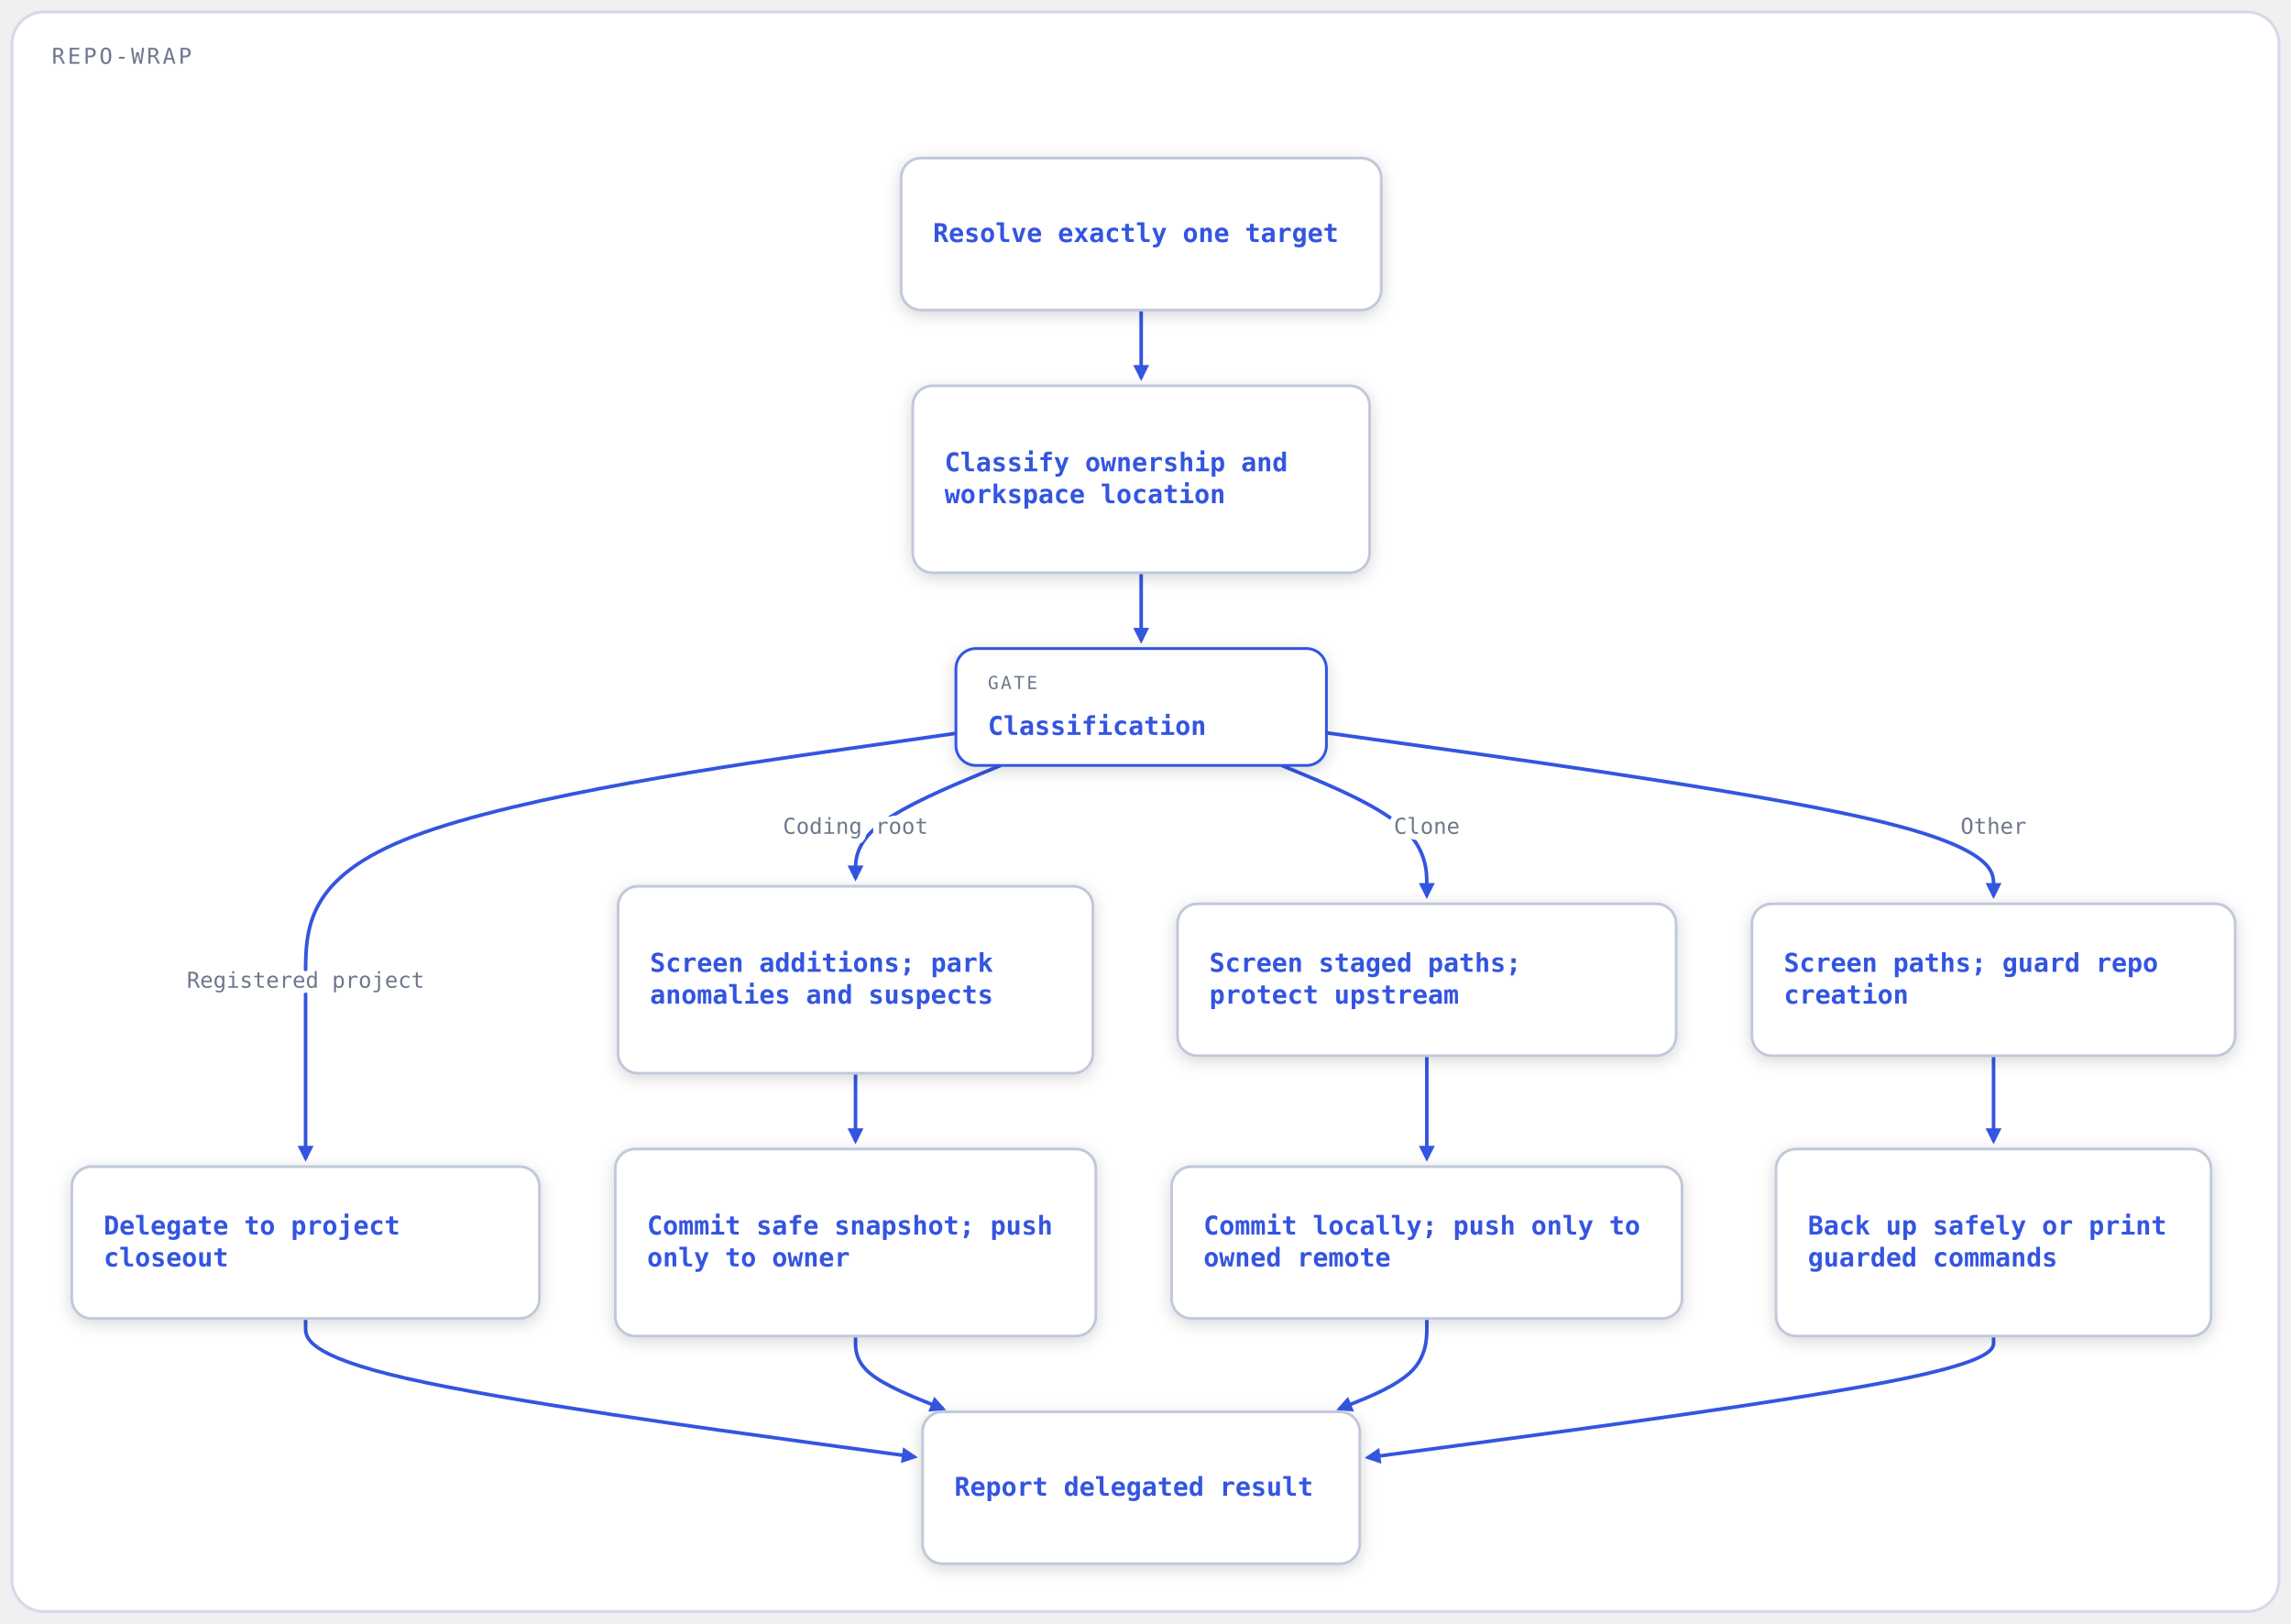
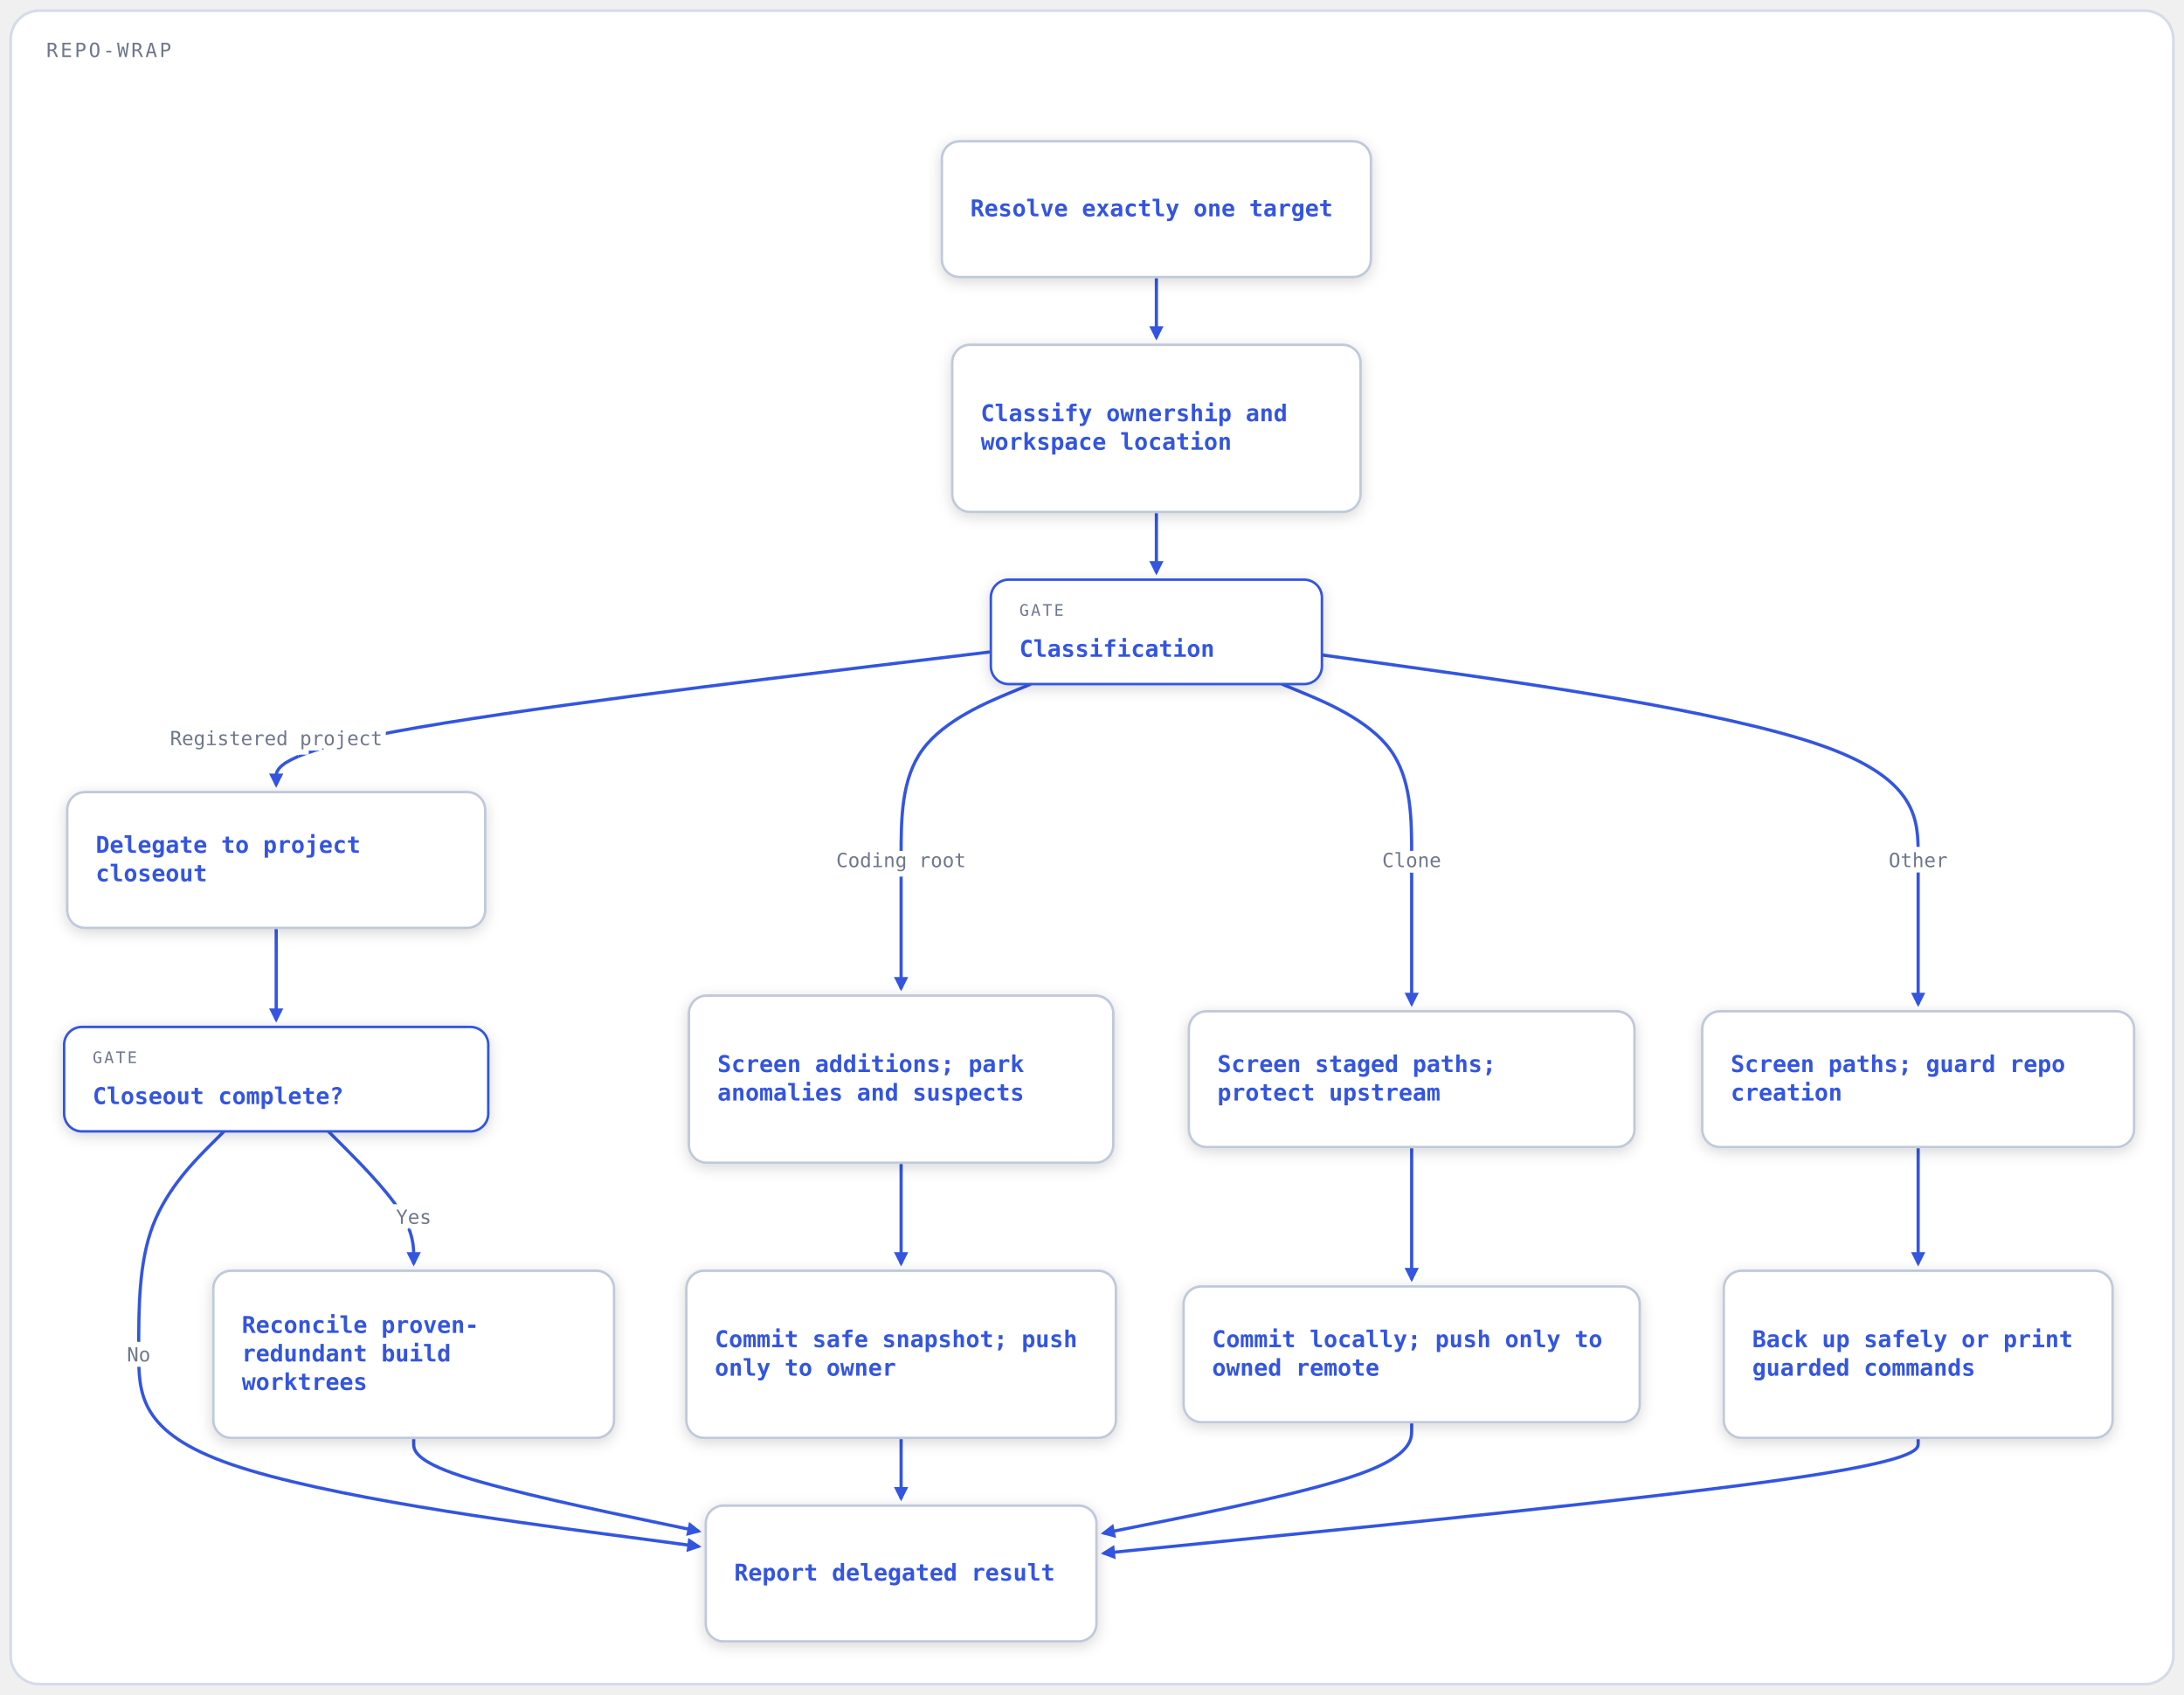
- <svg xmlns="http://www.w3.org/2000/svg" viewBox="0 0 1149.422 814.487" role="img" aria-labelledby="title desc" font-family="ui-monospace,'Cascadia Code','SF Mono',Consolas,monospace">
+ <svg xmlns="http://www.w3.org/2000/svg" viewBox="0 0 1226.061 951.337" role="img" aria-labelledby="title desc" font-family="ui-monospace,'Cascadia Code','SF Mono',Consolas,monospace">
  <defs>
    <marker id="arrow" viewBox="0 0 10 10" refX="8" refY="5" markerWidth="8" markerHeight="8" markerUnits="userSpaceOnUse" orient="auto">
      <path d="M0,0 L10,5 L0,10 Z" fill="#3355E0" />
    </marker>
    <filter id="shadow" x="-20%" y="-45%" width="140%" height="190%">
      <feDropShadow dx="0" dy="2" stdDeviation="4" flood-opacity=".16" />
    </filter>
  </defs>
-   <rect x="6" y="6" width="1137.422" height="802.487" rx="16" fill="#FFFFFF" stroke="#D4DBE8" stroke-width="1.5" />
+   <rect x="6" y="6" width="1214.061" height="939.337" rx="16" fill="#FFFFFF" stroke="#D4DBE8" stroke-width="1.5" />
  <text x="26" y="32" fill="#6E778C" font-size="11" letter-spacing=".12em">REPO-WRAP</text>
  <g transform="translate(28.000,71.312)">
-     <path data-edge="L_A_B_0" d="M544.539,84.225L544.539,87.392C544.539,90.558,544.539,96.892,544.539,102.558C544.539,108.225,544.539,113.225,544.539,115.725L544.539,118.225" fill="none" stroke="#3355E0" stroke-width="1.8" marker-end="url(#arrow)" />
-     <path data-edge="L_B_C_0" d="M544.539,216.05L544.539,219.217C544.539,222.383,544.539,228.717,544.539,234.383C544.539,240.05,544.539,245.05,544.539,247.55L544.539,250.05" fill="none" stroke="#3355E0" stroke-width="1.8" marker-end="url(#arrow)" />
-     <path data-edge="L_C_D_0" d="M451.605,296.58L397.225,304.315C342.845,312.049,234.085,327.518,179.704,348.124C125.324,368.729,125.324,394.471,125.324,418.327C125.324,442.183,125.324,464.154,125.324,479.106C125.324,494.058,125.324,501.992,125.324,505.958L125.324,509.925" fill="none" stroke="#3355E0" stroke-width="1.8" marker-end="url(#arrow)" />
-     <path data-edge="L_C_E_0" d="M474.085,312.675L461.942,317.727C449.799,322.779,425.513,332.883,413.37,342.321C401.227,351.758,401.227,360.529,401.227,364.915L401.227,369.3" fill="none" stroke="#3355E0" stroke-width="1.8" marker-end="url(#arrow)" />
-     <path data-edge="L_C_F_0" d="M614.994,312.675L627.137,317.727C639.28,322.779,663.566,332.883,675.709,343.787C687.852,354.692,687.852,366.396,687.852,372.248L687.852,378.1" fill="none" stroke="#3355E0" stroke-width="1.8" marker-end="url(#arrow)" />
-     <path data-edge="L_C_G_0" d="M637.473,296.32L693.258,304.098C749.044,311.876,860.616,327.432,916.402,341.062C972.188,354.692,972.188,366.396,972.188,372.248L972.188,378.1" fill="none" stroke="#3355E0" stroke-width="1.8" marker-end="url(#arrow)" />
-     <path data-edge="L_E_I_0" d="M401.227,467.125L401.227,470.292C401.227,473.458,401.227,479.792,401.227,485.458C401.227,491.125,401.227,496.125,401.227,498.625L401.227,501.125" fill="none" stroke="#3355E0" stroke-width="1.8" marker-end="url(#arrow)" />
-     <path data-edge="L_F_J_0" d="M687.852,458.325L687.852,462.958C687.852,467.592,687.852,476.858,687.852,485.458C687.852,494.058,687.852,501.992,687.852,505.958L687.852,509.925" fill="none" stroke="#3355E0" stroke-width="1.8" marker-end="url(#arrow)" />
-     <path data-edge="L_G_K_0" d="M972.188,458.325L972.188,462.958C972.188,467.592,972.188,476.858,972.188,483.992C972.188,491.125,972.188,496.125,972.188,498.625L972.188,501.125" fill="none" stroke="#3355E0" stroke-width="1.8" marker-end="url(#arrow)" />
-     <path data-edge="L_D_R_0" d="M125.324,590.15L125.324,594.783C125.324,599.417,125.324,608.683,176.252,620.255C227.18,631.827,329.036,645.703,379.964,652.641L430.892,659.58" fill="none" stroke="#3355E0" stroke-width="1.8" marker-end="url(#arrow)" />
-     <path data-edge="L_I_R_0" d="M401.227,598.95L401.227,602.117C401.227,605.283,401.227,611.617,408.553,617.703C415.88,623.79,430.534,629.629,437.861,632.549L445.187,635.469" fill="none" stroke="#3355E0" stroke-width="1.8" marker-end="url(#arrow)" />
-     <path data-edge="L_J_R_0" d="M687.852,590.15L687.852,594.783C687.852,599.417,687.852,608.683,680.525,616.237C673.198,623.79,658.544,629.629,651.217,632.549L643.891,635.469" fill="none" stroke="#3355E0" stroke-width="1.8" marker-end="url(#arrow)" />
-     <path data-edge="L_K_R_0" d="M972.188,598.95L972.188,602.117C972.188,605.283,972.188,611.617,919.854,621.772C867.521,631.928,762.854,645.906,710.521,652.896L658.187,659.885" fill="none" stroke="#3355E0" stroke-width="1.8" marker-end="url(#arrow)" />
-     <text x="125.324" y="424.213" text-anchor="middle" fill="#6E778C" font-size="11" stroke="#FFFFFF" stroke-width="6" paint-order="stroke">Registered project</text>
-     <text x="401.227" y="346.988" text-anchor="middle" fill="#6E778C" font-size="11" stroke="#FFFFFF" stroke-width="6" paint-order="stroke">Coding root</text>
-     <text x="687.852" y="346.988" text-anchor="middle" fill="#6E778C" font-size="11" stroke="#FFFFFF" stroke-width="6" paint-order="stroke">Clone</text>
-     <text x="972.188" y="346.988" text-anchor="middle" fill="#6E778C" font-size="11" stroke="#FFFFFF" stroke-width="6" paint-order="stroke">Other</text>
+     <path data-edge="L_A_B_0" d="M621.178,84.225L621.178,87.392C621.178,90.558,621.178,96.892,621.178,102.558C621.178,108.225,621.178,113.225,621.178,115.725L621.178,118.225" fill="none" stroke="#3355E0" stroke-width="1.8" marker-end="url(#arrow)" />
+     <path data-edge="L_B_C_0" d="M621.178,216.05L621.178,219.217C621.178,222.383,621.178,228.717,621.178,234.383C621.178,240.05,621.178,245.05,621.178,247.55L621.178,250.05" fill="none" stroke="#3355E0" stroke-width="1.8" marker-end="url(#arrow)" />
+     <path data-edge="L_C_D_0" d="M528.244,294.577L461.379,302.645C394.513,310.714,260.782,326.851,193.916,339.304C127.051,351.758,127.051,360.529,127.051,364.915L127.051,369.3" fill="none" stroke="#3355E0" stroke-width="1.8" marker-end="url(#arrow)" />
+     <path data-edge="L_C_E_0" d="M550.723,312.675L538.58,317.727C526.437,322.779,502.151,332.883,490.008,349.34C477.865,365.796,477.865,388.604,477.865,409.527C477.865,430.45,477.865,449.488,477.865,461.506C477.865,473.525,477.865,478.525,477.865,481.025L477.865,483.525" fill="none" stroke="#3355E0" stroke-width="1.8" marker-end="url(#arrow)" />
+     <path data-edge="L_C_F_0" d="M691.632,312.675L703.775,317.727C715.918,322.779,740.204,332.883,752.347,349.34C764.49,365.796,764.49,388.604,764.49,409.527C764.49,430.45,764.49,449.488,764.49,462.973C764.49,476.458,764.49,484.392,764.49,488.358L764.49,492.325" fill="none" stroke="#3355E0" stroke-width="1.8" marker-end="url(#arrow)" />
+     <path data-edge="L_C_G_0" d="M714.111,296.32L769.897,304.098C825.683,311.876,937.255,327.432,993.04,346.614C1048.826,365.796,1048.826,388.604,1048.826,409.527C1048.826,430.45,1048.826,449.488,1048.826,462.973C1048.826,476.458,1048.826,484.392,1048.826,488.358L1048.826,492.325" fill="none" stroke="#3355E0" stroke-width="1.8" marker-end="url(#arrow)" />
+     <path data-edge="L_E_I_0" d="M477.865,581.35L477.865,586.402C477.865,591.454,477.865,601.558,477.865,610.996C477.865,620.433,477.865,629.204,477.865,633.59L477.865,637.975" fill="none" stroke="#3355E0" stroke-width="1.8" marker-end="url(#arrow)" />
+     <path data-edge="L_F_J_0" d="M764.49,572.55L764.49,579.069C764.49,585.588,764.49,598.625,764.49,610.996C764.49,623.367,764.49,635.071,764.49,640.923L764.49,646.775" fill="none" stroke="#3355E0" stroke-width="1.8" marker-end="url(#arrow)" />
+     <path data-edge="L_G_K_0" d="M1048.826,572.55L1048.826,579.069C1048.826,585.588,1048.826,598.625,1048.826,609.529C1048.826,620.433,1048.826,629.204,1048.826,633.59L1048.826,637.975" fill="none" stroke="#3355E0" stroke-width="1.8" marker-end="url(#arrow)" />
+     <path data-edge="L_D_H_0" d="M127.051,449.525L127.051,452.692C127.051,455.858,127.051,462.192,127.051,470.792C127.051,479.392,127.051,490.258,127.051,495.692L127.051,501.125" fill="none" stroke="#3355E0" stroke-width="1.8" marker-end="url(#arrow)" />
+     <path data-edge="L_H_L_0" d="M156.348,563.75L164.33,571.735C172.311,579.721,188.274,595.692,196.255,608.063C204.236,620.433,204.236,629.204,204.236,633.59L204.236,637.975" fill="none" stroke="#3355E0" stroke-width="1.8" marker-end="url(#arrow)" />
+     <path data-edge="L_H_R_0" d="M97.753,563.75L89.772,571.735C81.791,579.721,65.828,595.692,57.847,616.548C49.865,637.404,49.865,663.146,49.865,687.002C49.865,710.858,49.865,732.829,102.257,750.806C154.649,768.782,259.433,782.765,311.825,789.756L364.217,796.747" fill="none" stroke="#3355E0" stroke-width="1.8" marker-end="url(#arrow)" />
+     <path data-edge="L_L_R_0" d="M204.236,735.8L204.236,738.967C204.236,742.133,204.236,748.467,230.908,757.2C257.58,765.934,310.923,777.068,337.594,782.635L364.266,788.202" fill="none" stroke="#3355E0" stroke-width="1.8" marker-end="url(#arrow)" />
+     <path data-edge="L_I_R_0" d="M477.865,735.8L477.865,738.967C477.865,742.133,477.865,748.467,477.865,754.133C477.865,759.8,477.865,764.8,477.865,767.3L477.865,769.8" fill="none" stroke="#3355E0" stroke-width="1.8" marker-end="url(#arrow)" />
+     <path data-edge="L_J_R_0" d="M764.49,727L764.49,731.633C764.49,736.267,764.49,745.533,735.654,755.913C706.817,766.292,649.145,777.784,620.308,783.53L591.472,789.275" fill="none" stroke="#3355E0" stroke-width="1.8" marker-end="url(#arrow)" />
+     <path data-edge="L_K_R_0" d="M1048.826,735.8L1048.826,738.967C1048.826,742.133,1048.826,748.467,972.61,759.257C896.394,770.048,743.961,785.295,667.745,792.919L591.529,800.543" fill="none" stroke="#3355E0" stroke-width="1.8" marker-end="url(#arrow)" />
+     <text x="127.051" y="346.988" text-anchor="middle" fill="#6E778C" font-size="11" stroke="#FFFFFF" stroke-width="6" paint-order="stroke">Registered project</text>
+     <text x="477.865" y="415.413" text-anchor="middle" fill="#6E778C" font-size="11" stroke="#FFFFFF" stroke-width="6" paint-order="stroke">Coding root</text>
+     <text x="764.490" y="415.413" text-anchor="middle" fill="#6E778C" font-size="11" stroke="#FFFFFF" stroke-width="6" paint-order="stroke">Clone</text>
+     <text x="1048.826" y="415.413" text-anchor="middle" fill="#6E778C" font-size="11" stroke="#FFFFFF" stroke-width="6" paint-order="stroke">Other</text>
+     <text x="204.236" y="615.663" text-anchor="middle" fill="#6E778C" font-size="11" stroke="#FFFFFF" stroke-width="6" paint-order="stroke">Yes</text>
+     <text x="49.865" y="692.888" text-anchor="middle" fill="#6E778C" font-size="11" stroke="#FFFFFF" stroke-width="6" paint-order="stroke">No</text>
    <g data-node="A">
-       <rect x="424.094" y="8.000" width="240.891" height="76.225" rx="10" fill="#FFFFFF" stroke="#C0C9DA" stroke-width="1.4" filter="url(#shadow)" />
-       <text x="440.094" y="50.112" fill="#3355E0" font-size="13" font-weight="600">Resolve exactly one target</text>
+       <rect x="500.732" y="8.000" width="240.891" height="76.225" rx="10" fill="#FFFFFF" stroke="#C0C9DA" stroke-width="1.4" filter="url(#shadow)" />
+       <text x="516.732" y="50.112" fill="#3355E0" font-size="13" font-weight="600">Resolve exactly one target</text>
    </g>
    <g data-node="B">
-       <rect x="429.918" y="122.225" width="229.242" height="93.825" rx="10" fill="#FFFFFF" stroke="#C0C9DA" stroke-width="1.4" filter="url(#shadow)" />
-       <text x="445.918" y="165.137" fill="#3355E0" font-size="13" font-weight="600">Classify ownership and</text>
-       <text x="445.918" y="181.137" fill="#3355E0" font-size="13" font-weight="600">workspace location</text>
+       <rect x="506.557" y="122.225" width="229.242" height="93.825" rx="10" fill="#FFFFFF" stroke="#C0C9DA" stroke-width="1.4" filter="url(#shadow)" />
+       <text x="522.557" y="165.137" fill="#3355E0" font-size="13" font-weight="600">Classify ownership and</text>
+       <text x="522.557" y="181.137" fill="#3355E0" font-size="13" font-weight="600">workspace location</text>
    </g>
    <g data-node="C">
-       <rect x="451.605" y="254.050" width="185.867" height="58.625" rx="10" fill="#FFFFFF" stroke="#3355E0" stroke-width="1.4" filter="url(#shadow)" />
-       <text x="467.605" y="274.363" fill="#6E778C" font-size="9" letter-spacing=".12em">GATE</text>
-       <text x="467.605" y="297.363" fill="#3355E0" font-size="13" font-weight="600">Classification</text>
+       <rect x="528.244" y="254.050" width="185.867" height="58.625" rx="10" fill="#FFFFFF" stroke="#3355E0" stroke-width="1.4" filter="url(#shadow)" />
+       <text x="544.244" y="274.363" fill="#6E778C" font-size="9" letter-spacing=".12em">GATE</text>
+       <text x="544.244" y="297.363" fill="#3355E0" font-size="13" font-weight="600">Classification</text>
    </g>
    <g data-node="D">
-       <rect x="8.000" y="513.925" width="234.648" height="76.225" rx="10" fill="#FFFFFF" stroke="#C0C9DA" stroke-width="1.4" filter="url(#shadow)" />
-       <text x="24.000" y="548.038" fill="#3355E0" font-size="13" font-weight="600">Delegate to project</text>
-       <text x="24.000" y="564.038" fill="#3355E0" font-size="13" font-weight="600">closeout</text>
+       <rect x="9.727" y="373.300" width="234.648" height="76.225" rx="10" fill="#FFFFFF" stroke="#C0C9DA" stroke-width="1.4" filter="url(#shadow)" />
+       <text x="25.727" y="407.413" fill="#3355E0" font-size="13" font-weight="600">Delegate to project</text>
+       <text x="25.727" y="423.413" fill="#3355E0" font-size="13" font-weight="600">closeout</text>
    </g>
    <g data-node="E">
-       <rect x="282.090" y="373.300" width="238.273" height="93.825" rx="10" fill="#FFFFFF" stroke="#C0C9DA" stroke-width="1.4" filter="url(#shadow)" />
-       <text x="298.090" y="416.213" fill="#3355E0" font-size="13" font-weight="600">Screen additions; park</text>
-       <text x="298.090" y="432.213" fill="#3355E0" font-size="13" font-weight="600">anomalies and suspects</text>
+       <rect x="358.729" y="487.525" width="238.273" height="93.825" rx="10" fill="#FFFFFF" stroke="#C0C9DA" stroke-width="1.4" filter="url(#shadow)" />
+       <text x="374.729" y="530.438" fill="#3355E0" font-size="13" font-weight="600">Screen additions; park</text>
+       <text x="374.729" y="546.438" fill="#3355E0" font-size="13" font-weight="600">anomalies and suspects</text>
    </g>
    <g data-node="F">
-       <rect x="562.750" y="382.100" width="250.203" height="76.225" rx="10" fill="#FFFFFF" stroke="#C0C9DA" stroke-width="1.4" filter="url(#shadow)" />
-       <text x="578.750" y="416.213" fill="#3355E0" font-size="13" font-weight="600">Screen staged paths;</text>
-       <text x="578.750" y="432.213" fill="#3355E0" font-size="13" font-weight="600">protect upstream</text>
+       <rect x="639.389" y="496.325" width="250.203" height="76.225" rx="10" fill="#FFFFFF" stroke="#C0C9DA" stroke-width="1.4" filter="url(#shadow)" />
+       <text x="655.389" y="530.438" fill="#3355E0" font-size="13" font-weight="600">Screen staged paths;</text>
+       <text x="655.389" y="546.438" fill="#3355E0" font-size="13" font-weight="600">protect upstream</text>
    </g>
    <g data-node="G">
-       <rect x="850.953" y="382.100" width="242.469" height="76.225" rx="10" fill="#FFFFFF" stroke="#C0C9DA" stroke-width="1.4" filter="url(#shadow)" />
-       <text x="866.953" y="416.213" fill="#3355E0" font-size="13" font-weight="600">Screen paths; guard repo</text>
-       <text x="866.953" y="432.213" fill="#3355E0" font-size="13" font-weight="600">creation</text>
+       <rect x="927.592" y="496.325" width="242.469" height="76.225" rx="10" fill="#FFFFFF" stroke="#C0C9DA" stroke-width="1.4" filter="url(#shadow)" />
+       <text x="943.592" y="530.438" fill="#3355E0" font-size="13" font-weight="600">Screen paths; guard repo</text>
+       <text x="943.592" y="546.438" fill="#3355E0" font-size="13" font-weight="600">creation</text>
    </g>
    <g data-node="I">
-       <rect x="280.648" y="505.125" width="241.156" height="93.825" rx="10" fill="#FFFFFF" stroke="#C0C9DA" stroke-width="1.4" filter="url(#shadow)" />
-       <text x="296.648" y="548.038" fill="#3355E0" font-size="13" font-weight="600">Commit safe snapshot; push</text>
-       <text x="296.648" y="564.038" fill="#3355E0" font-size="13" font-weight="600">only to owner</text>
+       <rect x="357.287" y="641.975" width="241.156" height="93.825" rx="10" fill="#FFFFFF" stroke="#C0C9DA" stroke-width="1.4" filter="url(#shadow)" />
+       <text x="373.287" y="684.888" fill="#3355E0" font-size="13" font-weight="600">Commit safe snapshot; push</text>
+       <text x="373.287" y="700.888" fill="#3355E0" font-size="13" font-weight="600">only to owner</text>
    </g>
    <g data-node="J">
-       <rect x="559.805" y="513.925" width="256.094" height="76.225" rx="10" fill="#FFFFFF" stroke="#C0C9DA" stroke-width="1.4" filter="url(#shadow)" />
-       <text x="575.805" y="548.038" fill="#3355E0" font-size="13" font-weight="600">Commit locally; push only to</text>
-       <text x="575.805" y="564.038" fill="#3355E0" font-size="13" font-weight="600">owned remote</text>
+       <rect x="636.443" y="650.775" width="256.094" height="76.225" rx="10" fill="#FFFFFF" stroke="#C0C9DA" stroke-width="1.4" filter="url(#shadow)" />
+       <text x="652.443" y="684.888" fill="#3355E0" font-size="13" font-weight="600">Commit locally; push only to</text>
+       <text x="652.443" y="700.888" fill="#3355E0" font-size="13" font-weight="600">owned remote</text>
    </g>
    <g data-node="K">
-       <rect x="863.039" y="505.125" width="218.297" height="93.825" rx="10" fill="#FFFFFF" stroke="#C0C9DA" stroke-width="1.4" filter="url(#shadow)" />
-       <text x="879.039" y="548.038" fill="#3355E0" font-size="13" font-weight="600">Back up safely or print</text>
-       <text x="879.039" y="564.038" fill="#3355E0" font-size="13" font-weight="600">guarded commands</text>
+       <rect x="939.678" y="641.975" width="218.297" height="93.825" rx="10" fill="#FFFFFF" stroke="#C0C9DA" stroke-width="1.4" filter="url(#shadow)" />
+       <text x="955.678" y="684.888" fill="#3355E0" font-size="13" font-weight="600">Back up safely or print</text>
+       <text x="955.678" y="700.888" fill="#3355E0" font-size="13" font-weight="600">guarded commands</text>
+     </g>
+     <g data-node="H">
+       <rect x="8.000" y="505.125" width="238.102" height="58.625" rx="10" fill="#FFFFFF" stroke="#3355E0" stroke-width="1.4" filter="url(#shadow)" />
+       <text x="24.000" y="525.438" fill="#6E778C" font-size="9" letter-spacing=".12em">GATE</text>
+       <text x="24.000" y="548.438" fill="#3355E0" font-size="13" font-weight="600">Closeout complete?</text>
+     </g>
+     <g data-node="L">
+       <rect x="91.744" y="641.975" width="224.984" height="93.825" rx="10" fill="#FFFFFF" stroke="#C0C9DA" stroke-width="1.4" filter="url(#shadow)" />
+       <text x="107.744" y="676.888" fill="#3355E0" font-size="13" font-weight="600">Reconcile proven-</text>
+       <text x="107.744" y="692.888" fill="#3355E0" font-size="13" font-weight="600">redundant build</text>
+       <text x="107.744" y="708.888" fill="#3355E0" font-size="13" font-weight="600">worktrees</text>
    </g>
    <g data-node="R">
-       <rect x="434.855" y="636.950" width="219.367" height="76.225" rx="10" fill="#FFFFFF" stroke="#C0C9DA" stroke-width="1.4" filter="url(#shadow)" />
-       <text x="450.855" y="679.062" fill="#3355E0" font-size="13" font-weight="600">Report delegated result</text>
+       <rect x="368.182" y="773.800" width="219.367" height="76.225" rx="10" fill="#FFFFFF" stroke="#C0C9DA" stroke-width="1.4" filter="url(#shadow)" />
+       <text x="384.182" y="815.913" fill="#3355E0" font-size="13" font-weight="600">Report delegated result</text>
    </g>
  </g>
</svg>
